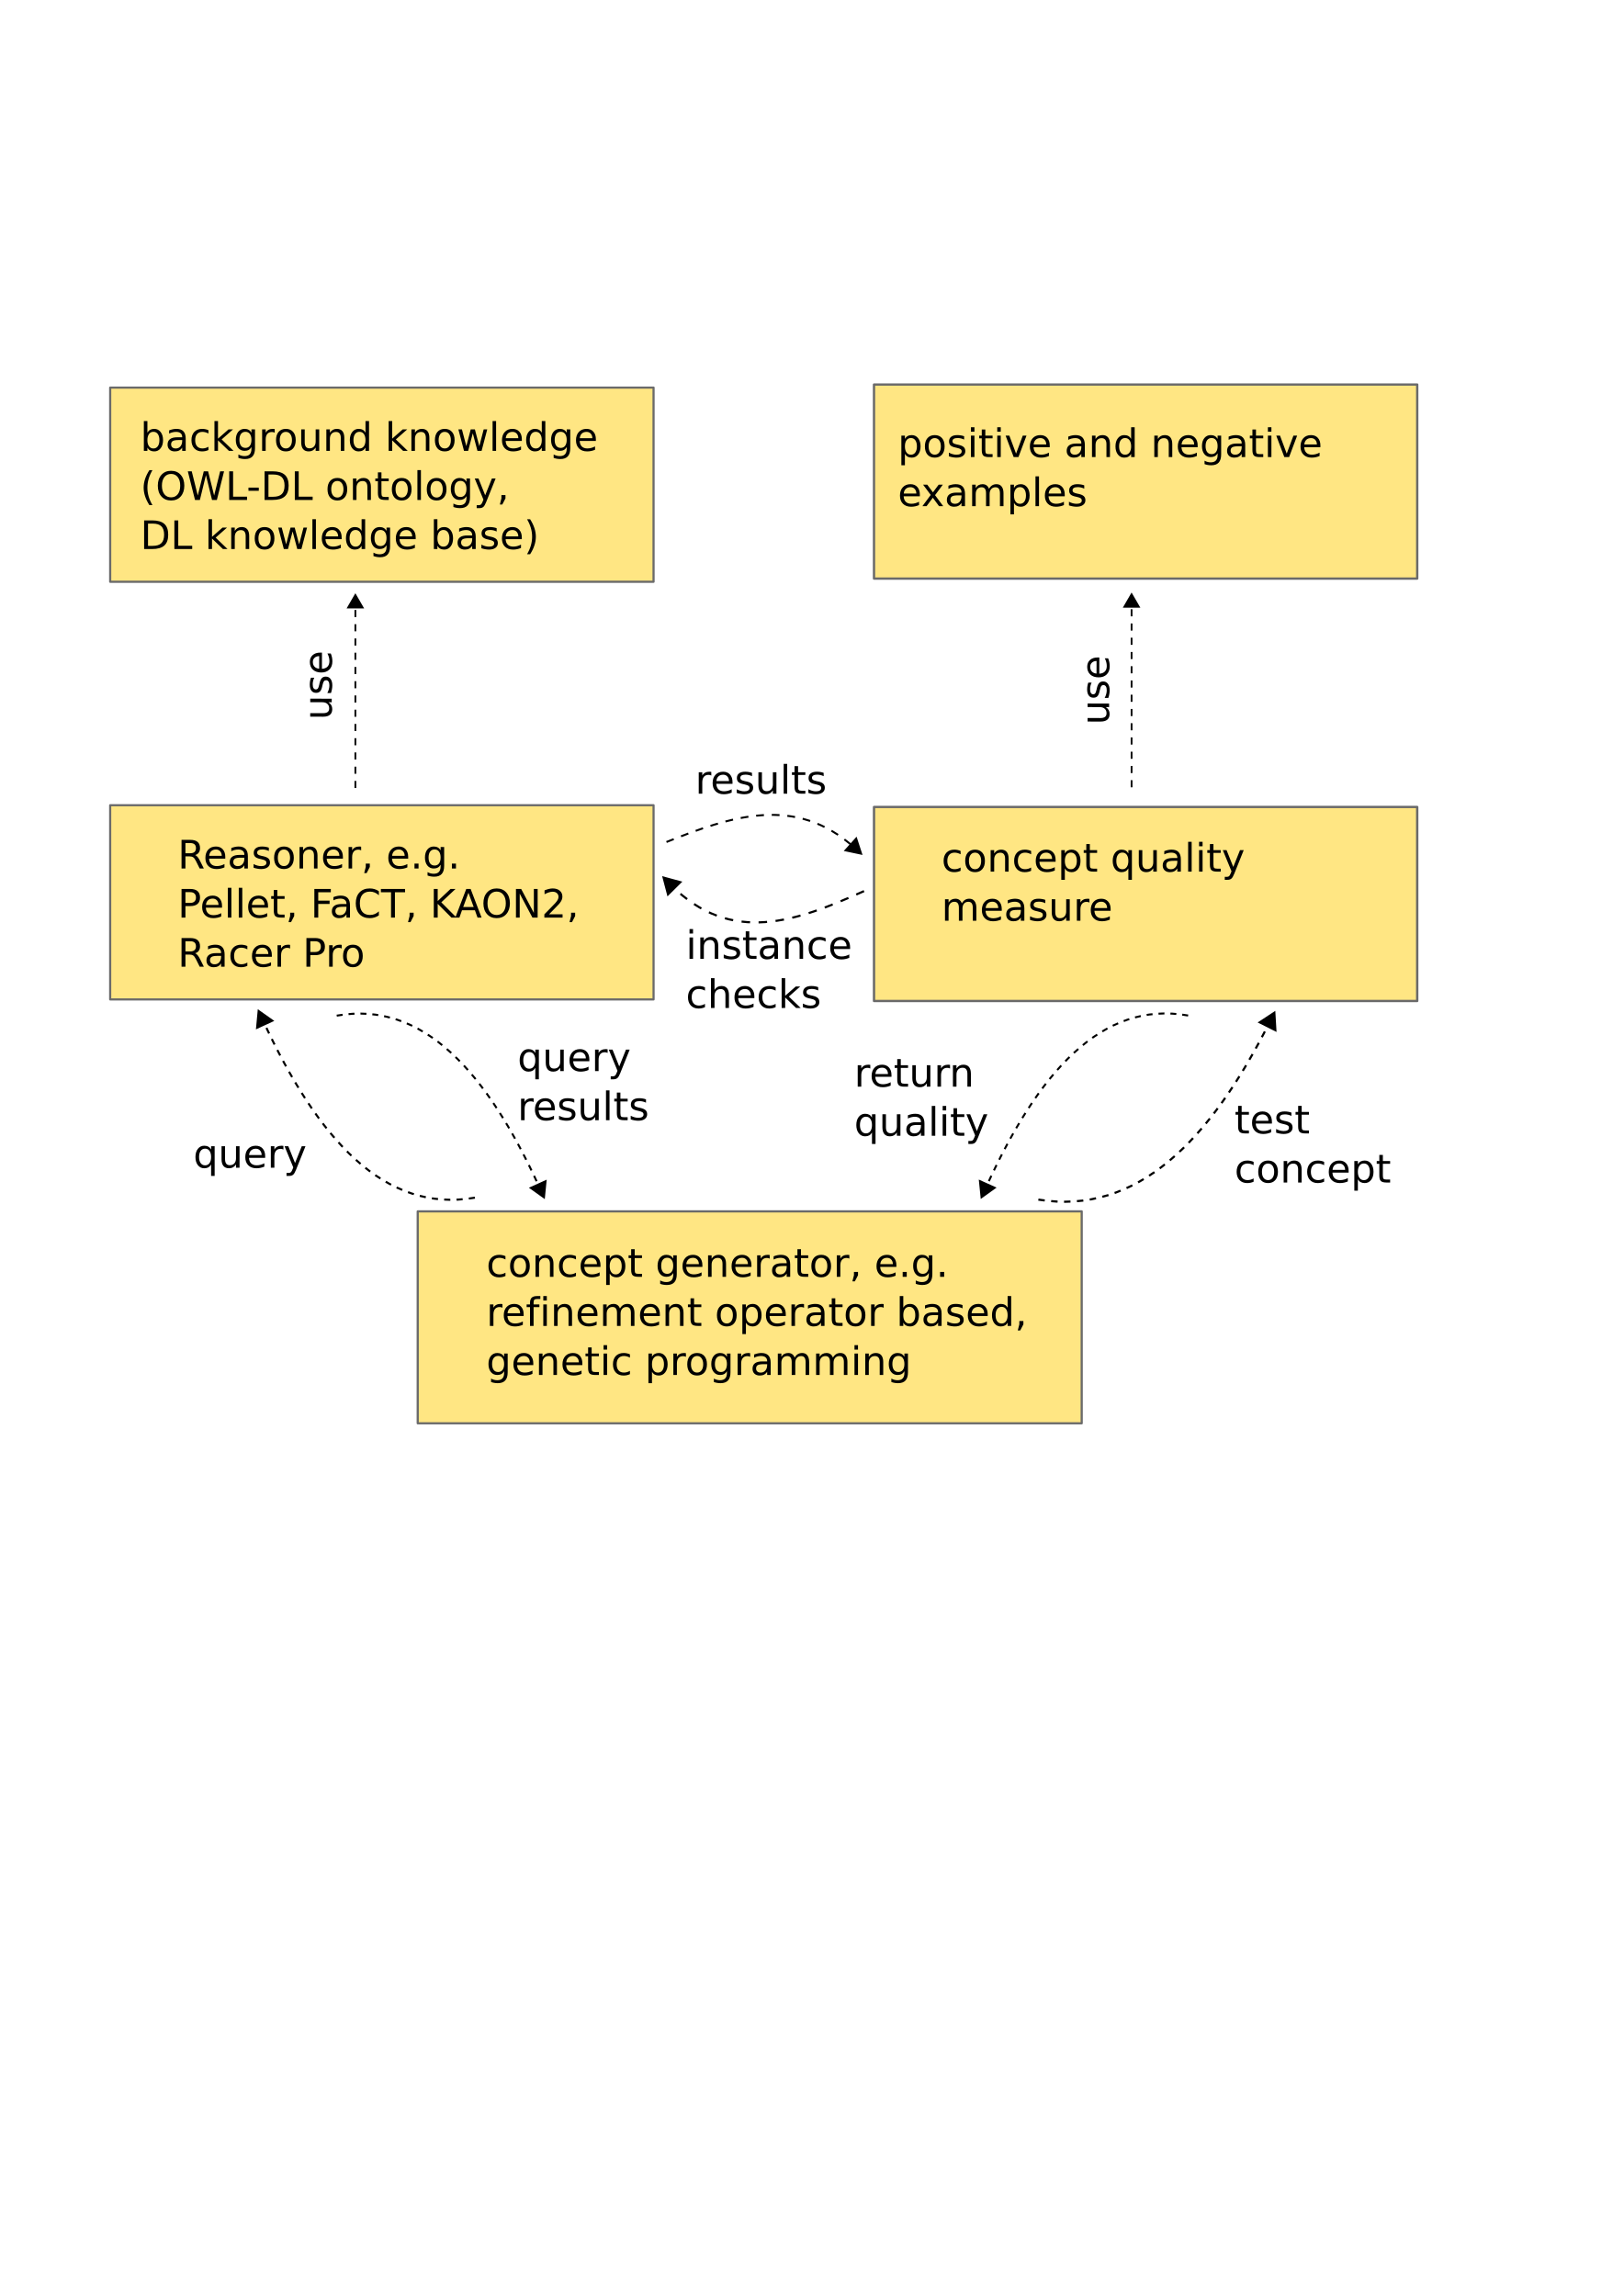
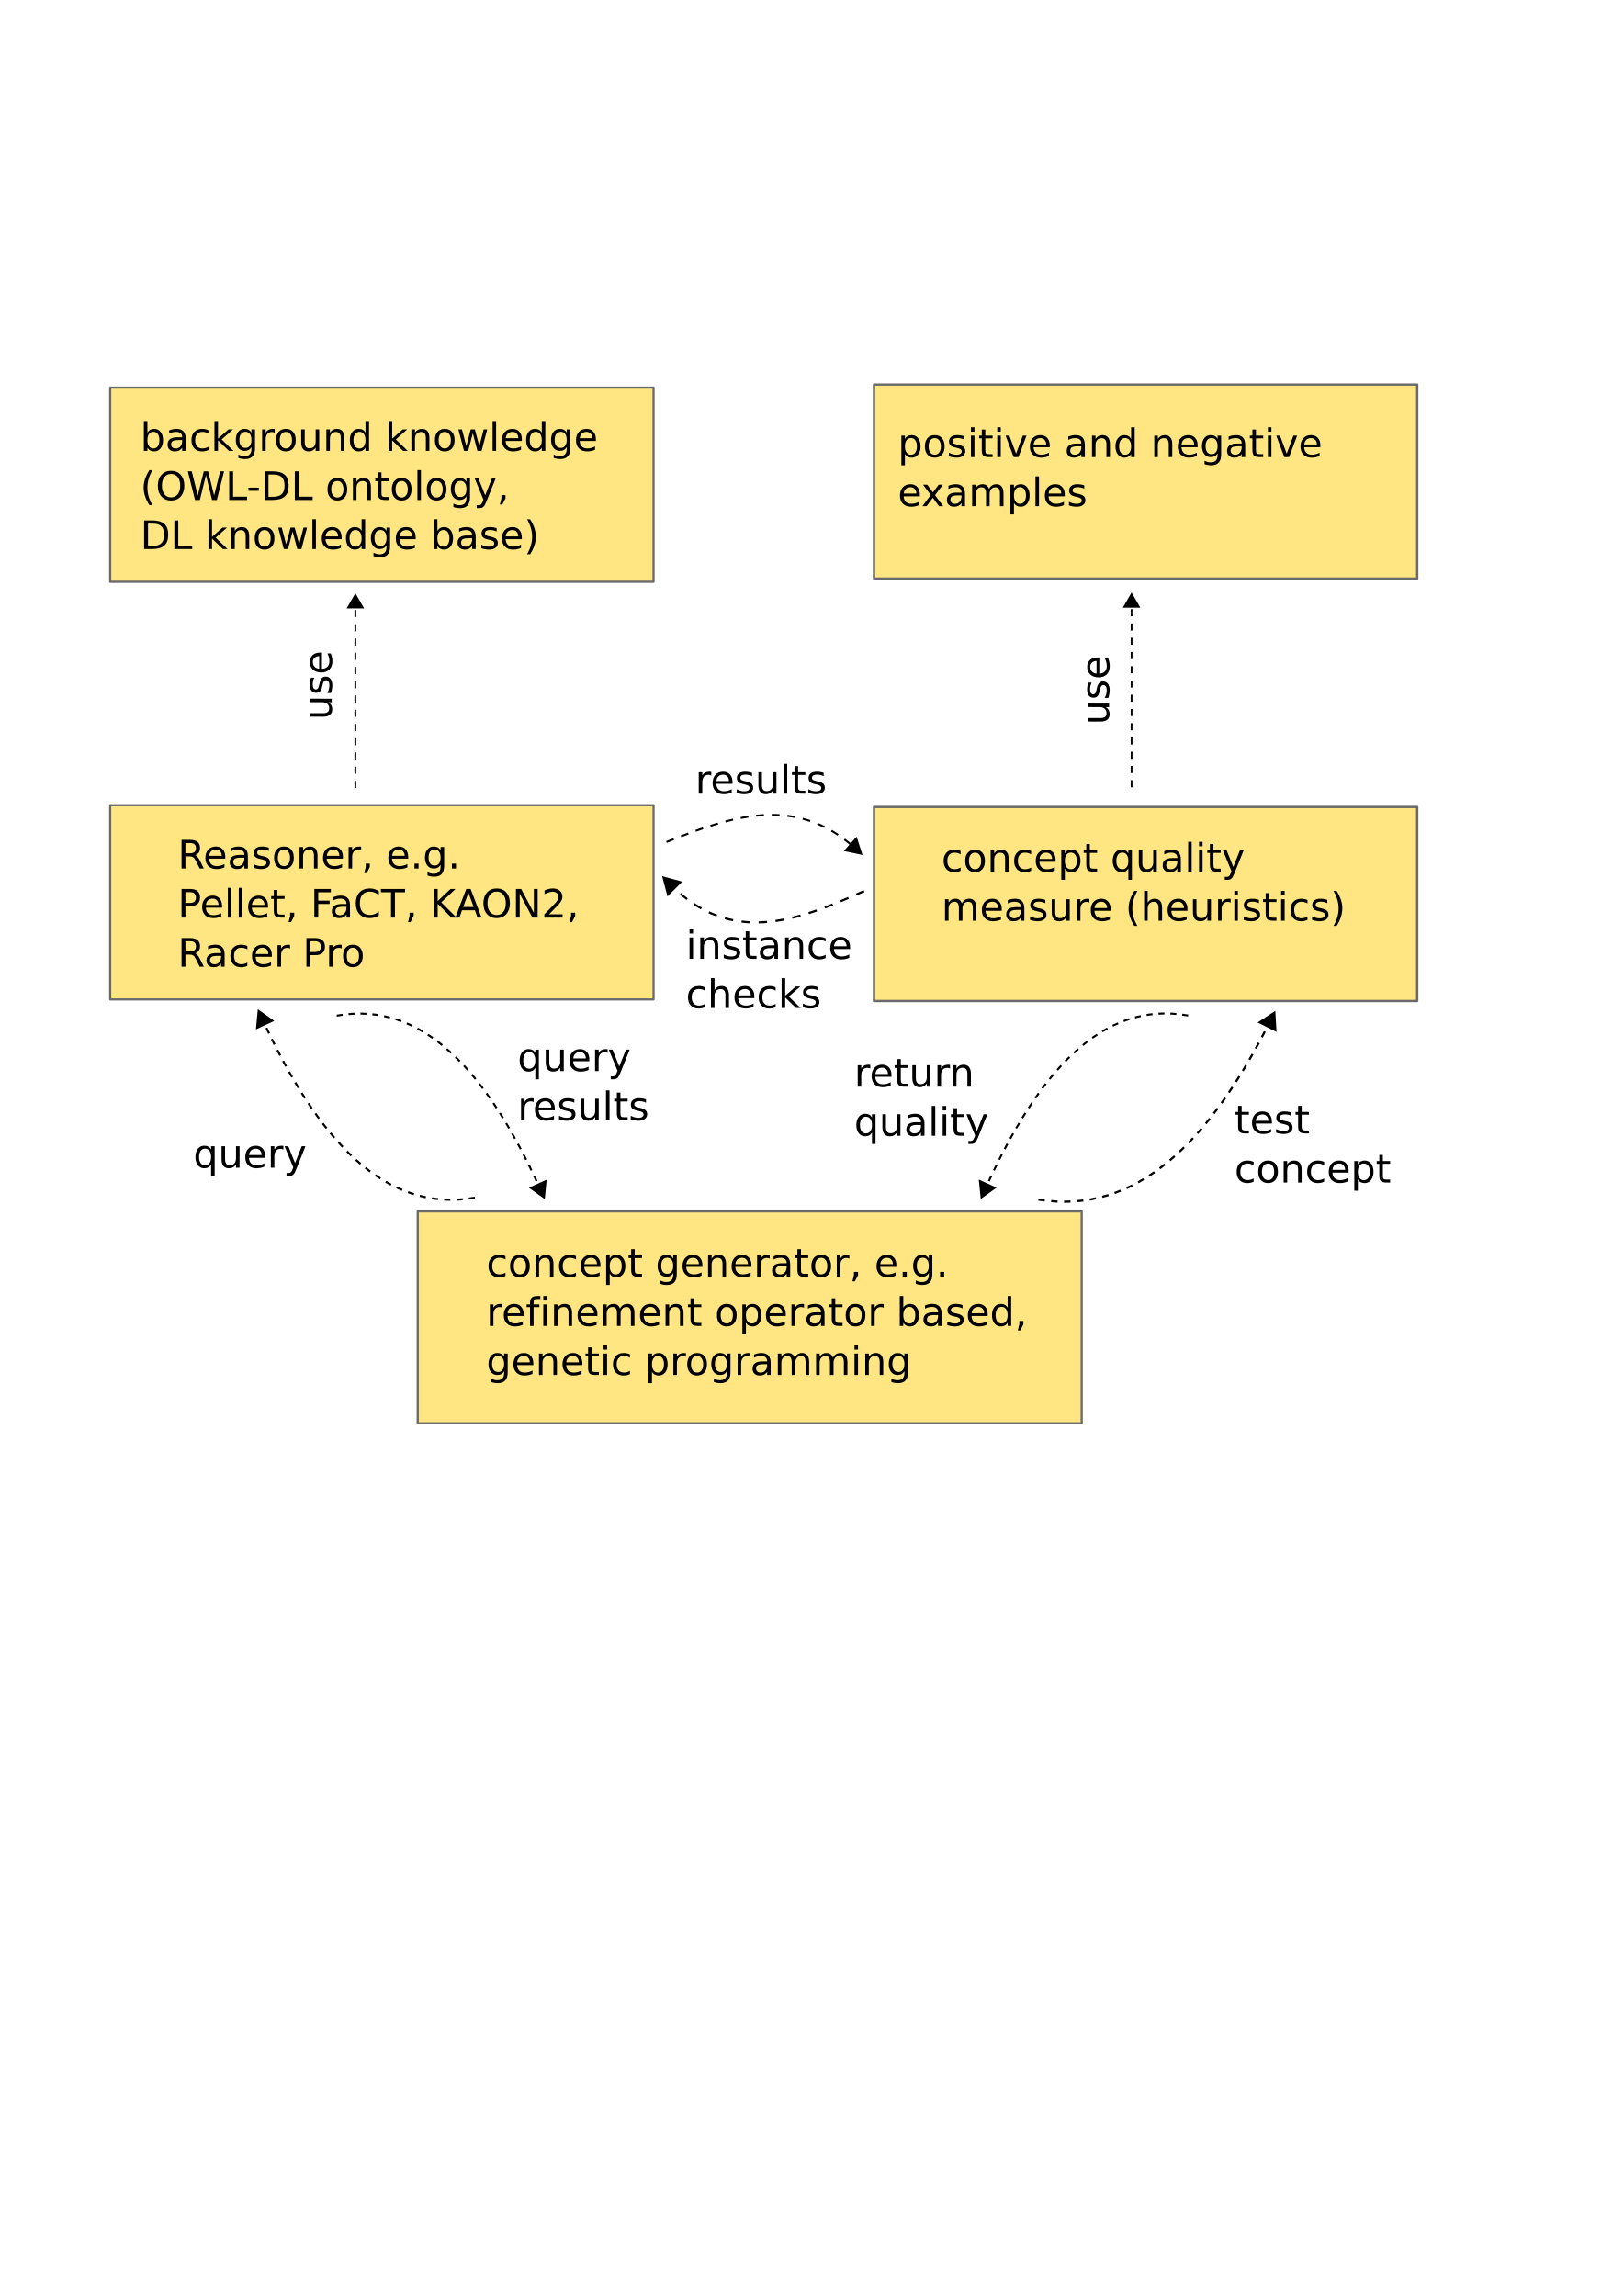
<svg xmlns="http://www.w3.org/2000/svg" width="744.094" height="1052.362" id="svg2">
  <defs id="defs4">
    <marker orient="auto" refY="0.0" refX="0.0" id="TriangleOutL" style="overflow:visible">
      <path id="path3302" d="M 5.77,0.0 L -2.88,5.0 L -2.88,-5.0 L 5.77,0.0 z " style="fill-rule:evenodd;stroke:#000000;stroke-width:1.0pt;marker-start:none" transform="scale(0.8)" />
    </marker>
    <marker orient="auto" refY="0.0" refX="0.0" id="TriangleOutM" style="overflow:visible">
      <path id="path3299" d="M 5.77,0.0 L -2.88,5.0 L -2.88,-5.0 L 5.77,0.0 z " style="fill-rule:evenodd;stroke:#000000;stroke-width:1.0pt;marker-start:none" transform="scale(0.4)" />
    </marker>
    <marker orient="auto" refY="0.0" refX="0.0" id="Arrow2Lend" style="overflow:visible;">
      <path id="path3379" style="font-size:12.0;fill-rule:evenodd;stroke-width:0.625;stroke-linejoin:round;" d="M 8.719,4.034 L -2.207,0.016 L 8.719,-4.002 C 6.973,-1.63 6.983,1.616 8.719,4.034 z " transform="scale(1.1) rotate(180) translate(1,0)" />
    </marker>
  </defs>
  <g id="layer1">
    <rect style="opacity:0.585;fill:#ffd42a;fill-opacity:1;fill-rule:evenodd;stroke:#000000;stroke-width:0.99;stroke-linecap:butt;stroke-linejoin:round;stroke-miterlimit:4;stroke-dasharray:none;stroke-dashoffset:0;stroke-opacity:1" id="rect2160" width="249.01" height="89.01" x="50.495" y="177.643" />
    <text xml:space="preserve" style="font-size:12px;font-style:normal;font-weight:normal;fill:#000000;fill-opacity:1;stroke:none;stroke-width:1px;stroke-linecap:butt;stroke-linejoin:miter;stroke-opacity:1;font-family:Bitstream Vera Sans" x="64.286" y="206.648" id="text2162">
      <tspan id="tspan2164" x="64.286" y="206.648" style="font-size:18">background knowledge</tspan>
      <tspan x="64.286" y="229.148" id="tspan2166" style="font-size:18">(OWL-DL ontology,</tspan>
      <tspan x="64.286" y="251.648" id="tspan2168" style="font-size:18">DL knowledge base)</tspan>
    </text>
    <rect style="opacity:0.585;fill:#ffd42a;fill-opacity:1;fill-rule:evenodd;stroke:#000000;stroke-width:1.061;stroke-linecap:butt;stroke-linejoin:round;stroke-miterlimit:4;stroke-dasharray:none;stroke-dashoffset:0;stroke-opacity:1" id="rect3167" width="248.939" height="88.939" x="400.53" y="176.25" />
    <rect style="opacity:0.585;fill:#ffd42a;fill-opacity:1;fill-rule:evenodd;stroke:#000000;stroke-width:1.075;stroke-linecap:butt;stroke-linejoin:round;stroke-miterlimit:4;stroke-dasharray:none;stroke-dashoffset:0;stroke-opacity:1" id="rect3169" width="248.925" height="88.925" x="400.537" y="369.875" />
    <rect style="opacity:0.585;fill:#ffd42a;fill-opacity:1;fill-rule:evenodd;stroke:#000000;stroke-width:0.98;stroke-linecap:butt;stroke-linejoin:round;stroke-miterlimit:4;stroke-dasharray:none;stroke-dashoffset:0;stroke-opacity:1" id="rect3171" width="249.02" height="89.02" x="50.49" y="369.066" />
    <rect style="opacity:0.585;fill:#ffd42a;fill-opacity:1;fill-rule:evenodd;stroke:#000000;stroke-width:1;stroke-linecap:butt;stroke-linejoin:round;stroke-miterlimit:4;stroke-dasharray:none;stroke-dashoffset:0;stroke-opacity:1" id="rect3173" width="304.286" height="97.143" x="191.429" y="555.219" />
    <text xml:space="preserve" style="font-size:18px;font-style:normal;font-weight:normal;fill:#000000;fill-opacity:1;stroke:none;stroke-width:1px;stroke-linecap:butt;stroke-linejoin:miter;stroke-opacity:1;font-family:Bitstream Vera Sans" x="411.429" y="209.505" id="text3175">
      <tspan id="tspan3177" x="411.429" y="209.505">positive and negative</tspan>
      <tspan x="411.429" y="232.005" id="tspan3179">examples</tspan>
    </text>
    <text xml:space="preserve" style="font-size:18px;font-style:normal;font-weight:normal;fill:#000000;fill-opacity:1;stroke:none;stroke-width:1px;stroke-linecap:butt;stroke-linejoin:miter;stroke-opacity:1;font-family:Bitstream Vera Sans" x="81.429" y="398.076" id="text3181">
      <tspan id="tspan3183" x="81.429" y="398.076">Reasoner, e.g.</tspan>
      <tspan x="81.429" y="420.576" id="tspan3185">Pellet, FaCT, KAON2,</tspan>
      <tspan x="81.429" y="443.076" id="tspan3423">Racer Pro</tspan>
    </text>
    <text xml:space="preserve" style="font-size:18px;font-style:normal;font-weight:normal;fill:#000000;fill-opacity:1;stroke:none;stroke-width:1px;stroke-linecap:butt;stroke-linejoin:miter;stroke-opacity:1;font-family:Bitstream Vera Sans" x="431.429" y="399.505" id="text3187">
      <tspan id="tspan3189" x="431.429" y="399.505">concept quality</tspan>
-       <tspan x="431.429" y="422.005" id="tspan3191">measure</tspan>
+       <tspan x="431.429" y="422.005" id="tspan3191">measure (heuristics)</tspan>
    </text>
    <text xml:space="preserve" style="font-size:18px;font-style:normal;font-weight:normal;fill:#000000;fill-opacity:1;stroke:none;stroke-width:1px;stroke-linecap:butt;stroke-linejoin:miter;stroke-opacity:1;font-family:Bitstream Vera Sans" x="222.857" y="585.219" id="text3193">
      <tspan id="tspan3195" x="222.857" y="585.219">concept generator, e.g.</tspan>
      <tspan x="222.857" y="607.719" id="tspan3197">refinement operator based,</tspan>
      <tspan x="222.857" y="630.219" id="tspan3201">genetic programming</tspan>
    </text>
    <text xml:space="preserve" style="font-size:18px;font-style:normal;font-weight:normal;fill:#000000;fill-opacity:1;stroke:none;stroke-width:1px;stroke-linecap:butt;stroke-linejoin:miter;stroke-opacity:1;font-family:Bitstream Vera Sans" x="-330.923" y="509.115" id="text3413" transform="matrix(2.633324e-3,-0.9999965,0.9999965,2.633324e-3,0,0)">
      <tspan id="tspan3415" x="-330.923" y="509.115">use</tspan>
    </text>
    <path style="fill:none;fill-rule:evenodd;stroke:#000000;stroke-width:0.816;stroke-linecap:butt;stroke-linejoin:miter;marker-end:url(#TriangleOutL);stroke-miterlimit:4;stroke-dasharray:3.265, 3.265;stroke-dashoffset:0;stroke-opacity:1" d="M 162.857,361.191 L 162.857,276.539" id="path3419" />
    <path style="fill:none;fill-rule:evenodd;stroke:#000000;stroke-width:0.976;stroke-linecap:butt;stroke-linejoin:miter;marker-end:url(#TriangleOutL);stroke-miterlimit:4;stroke-dasharray:3.903, 3.903;stroke-dashoffset:0;stroke-opacity:1" d="M 395.956,408.434 C 365.526,422.065 335.224,433.616 307.342,405.511" id="path3421" />
    <text xml:space="preserve" style="font-size:18px;font-style:normal;font-weight:normal;fill:#000000;fill-opacity:1;stroke:none;stroke-width:1px;stroke-linecap:butt;stroke-linejoin:miter;stroke-opacity:1;font-family:Bitstream Vera Sans" x="-329.631" y="152.867" id="text3425" transform="matrix(2.6333242e-3,-0.9999965,0.9999965,2.6333242e-3,0,0)">
      <tspan id="tspan3427" x="-329.631" y="152.867">use</tspan>
    </text>
    <path style="fill:none;fill-rule:evenodd;stroke:#000000;stroke-width:0.909;stroke-linecap:butt;stroke-linejoin:miter;marker-end:url(#TriangleOutL);stroke-miterlimit:4;stroke-dasharray:2.728, 2.728;stroke-dashoffset:0;stroke-opacity:1" d="M 544.483,465.46 C 504.896,458.388 475.645,491.543 451.569,544.837" id="path3451" />
    <path style="fill:none;fill-rule:evenodd;stroke:#000000;stroke-width:0.985;stroke-linecap:butt;stroke-linejoin:miter;marker-end:url(#TriangleOutL);stroke-miterlimit:4;stroke-dasharray:2.954, 2.954;stroke-dashoffset:0;stroke-opacity:1" d="M 475.852,549.837 C 521.043,557.099 554.435,523.053 581.919,468.325" id="path3453" />
    <path style="fill:none;fill-rule:evenodd;stroke:#000000;stroke-width:0.816;stroke-linecap:butt;stroke-linejoin:miter;marker-end:url(#TriangleOutL);stroke-miterlimit:4;stroke-dasharray:3.265, 3.265;stroke-dashoffset:0;stroke-opacity:1" d="M 518.571,360.857 L 518.571,276.206" id="path3455" />
    <text xml:space="preserve" style="font-size:18px;font-style:normal;font-weight:normal;fill:#000000;fill-opacity:1;stroke:none;stroke-width:1px;stroke-linecap:butt;stroke-linejoin:miter;stroke-opacity:1;font-family:Bitstream Vera Sans" x="565.714" y="519.505" id="text3457">
      <tspan id="tspan3459" x="565.714" y="519.505">test</tspan>
      <tspan x="565.714" y="542.005" id="tspan3461">concept</tspan>
    </text>
    <text xml:space="preserve" style="font-size:18px;font-style:normal;font-weight:normal;fill:#000000;fill-opacity:1;stroke:none;stroke-width:1px;stroke-linecap:butt;stroke-linejoin:miter;stroke-opacity:1;font-family:Bitstream Vera Sans" x="391.429" y="498.076" id="text3463">
      <tspan id="tspan3465" x="391.429" y="498.076">return</tspan>
      <tspan x="391.429" y="520.576" id="tspan3467">quality</tspan>
    </text>
    <path style="fill:none;fill-rule:evenodd;stroke:#000000;stroke-width:0.943;stroke-linecap:butt;stroke-linejoin:miter;marker-end:url(#TriangleOutL);stroke-miterlimit:4;stroke-dasharray:2.828, 2.828;stroke-dashoffset:0;stroke-opacity:1" d="M 217.629,548.948 C 176.194,556.211 145.578,522.164 120.379,467.437" id="path3469" />
    <path style="fill:none;fill-rule:evenodd;stroke:#000000;stroke-width:0.911;stroke-linecap:butt;stroke-linejoin:miter;marker-end:url(#TriangleOutL);stroke-miterlimit:4;stroke-dasharray:2.732, 2.732;stroke-dashoffset:0;stroke-opacity:1" d="M 154.308,465.52 C 194.021,458.448 223.365,491.603 247.517,544.897" id="path3471" />
    <text xml:space="preserve" style="font-size:18px;font-style:normal;font-weight:normal;fill:#000000;fill-opacity:1;stroke:none;stroke-width:1px;stroke-linecap:butt;stroke-linejoin:miter;stroke-opacity:1;font-family:Bitstream Vera Sans" x="237.143" y="490.934" id="text3473">
      <tspan id="tspan3475" x="237.143" y="490.934">query</tspan>
      <tspan x="237.143" y="513.434" id="tspan3477">results</tspan>
    </text>
    <text xml:space="preserve" style="font-size:18px;font-style:normal;font-weight:normal;fill:#000000;fill-opacity:1;stroke:none;stroke-width:1px;stroke-linecap:butt;stroke-linejoin:miter;stroke-opacity:1;font-family:Bitstream Vera Sans" x="88.571" y="535.219" id="text3479">
      <tspan id="tspan3481" x="88.571" y="535.219">query</tspan>
    </text>
    <text xml:space="preserve" style="font-size:18px;font-style:normal;font-weight:normal;fill:#000000;fill-opacity:1;stroke:none;stroke-width:1px;stroke-linecap:butt;stroke-linejoin:miter;stroke-opacity:1;font-family:Bitstream Vera Sans" x="314.286" y="439.505" id="text3485">
      <tspan id="tspan3487" x="314.286" y="439.505">instance</tspan>
      <tspan x="314.286" y="462.005" id="tspan3489">checks</tspan>
    </text>
    <path style="fill:none;fill-rule:evenodd;stroke:#000000;stroke-width:0.895;stroke-linecap:butt;stroke-linejoin:miter;marker-end:url(#TriangleOutL);stroke-miterlimit:4;stroke-dasharray:3.58, 3.58;stroke-dashoffset:0;stroke-opacity:1" d="M 305.426,385.928 C 334.981,374.12 364.412,364.115 391.493,388.46" id="path3491" />
    <text xml:space="preserve" style="font-size:18px;font-style:normal;font-weight:normal;fill:#000000;fill-opacity:1;stroke:none;stroke-width:1px;stroke-linecap:butt;stroke-linejoin:miter;stroke-opacity:1;font-family:Bitstream Vera Sans" x="318.571" y="363.791" id="text3493">
      <tspan id="tspan3495" x="318.571" y="363.791">results</tspan>
    </text>
  </g>
</svg>
